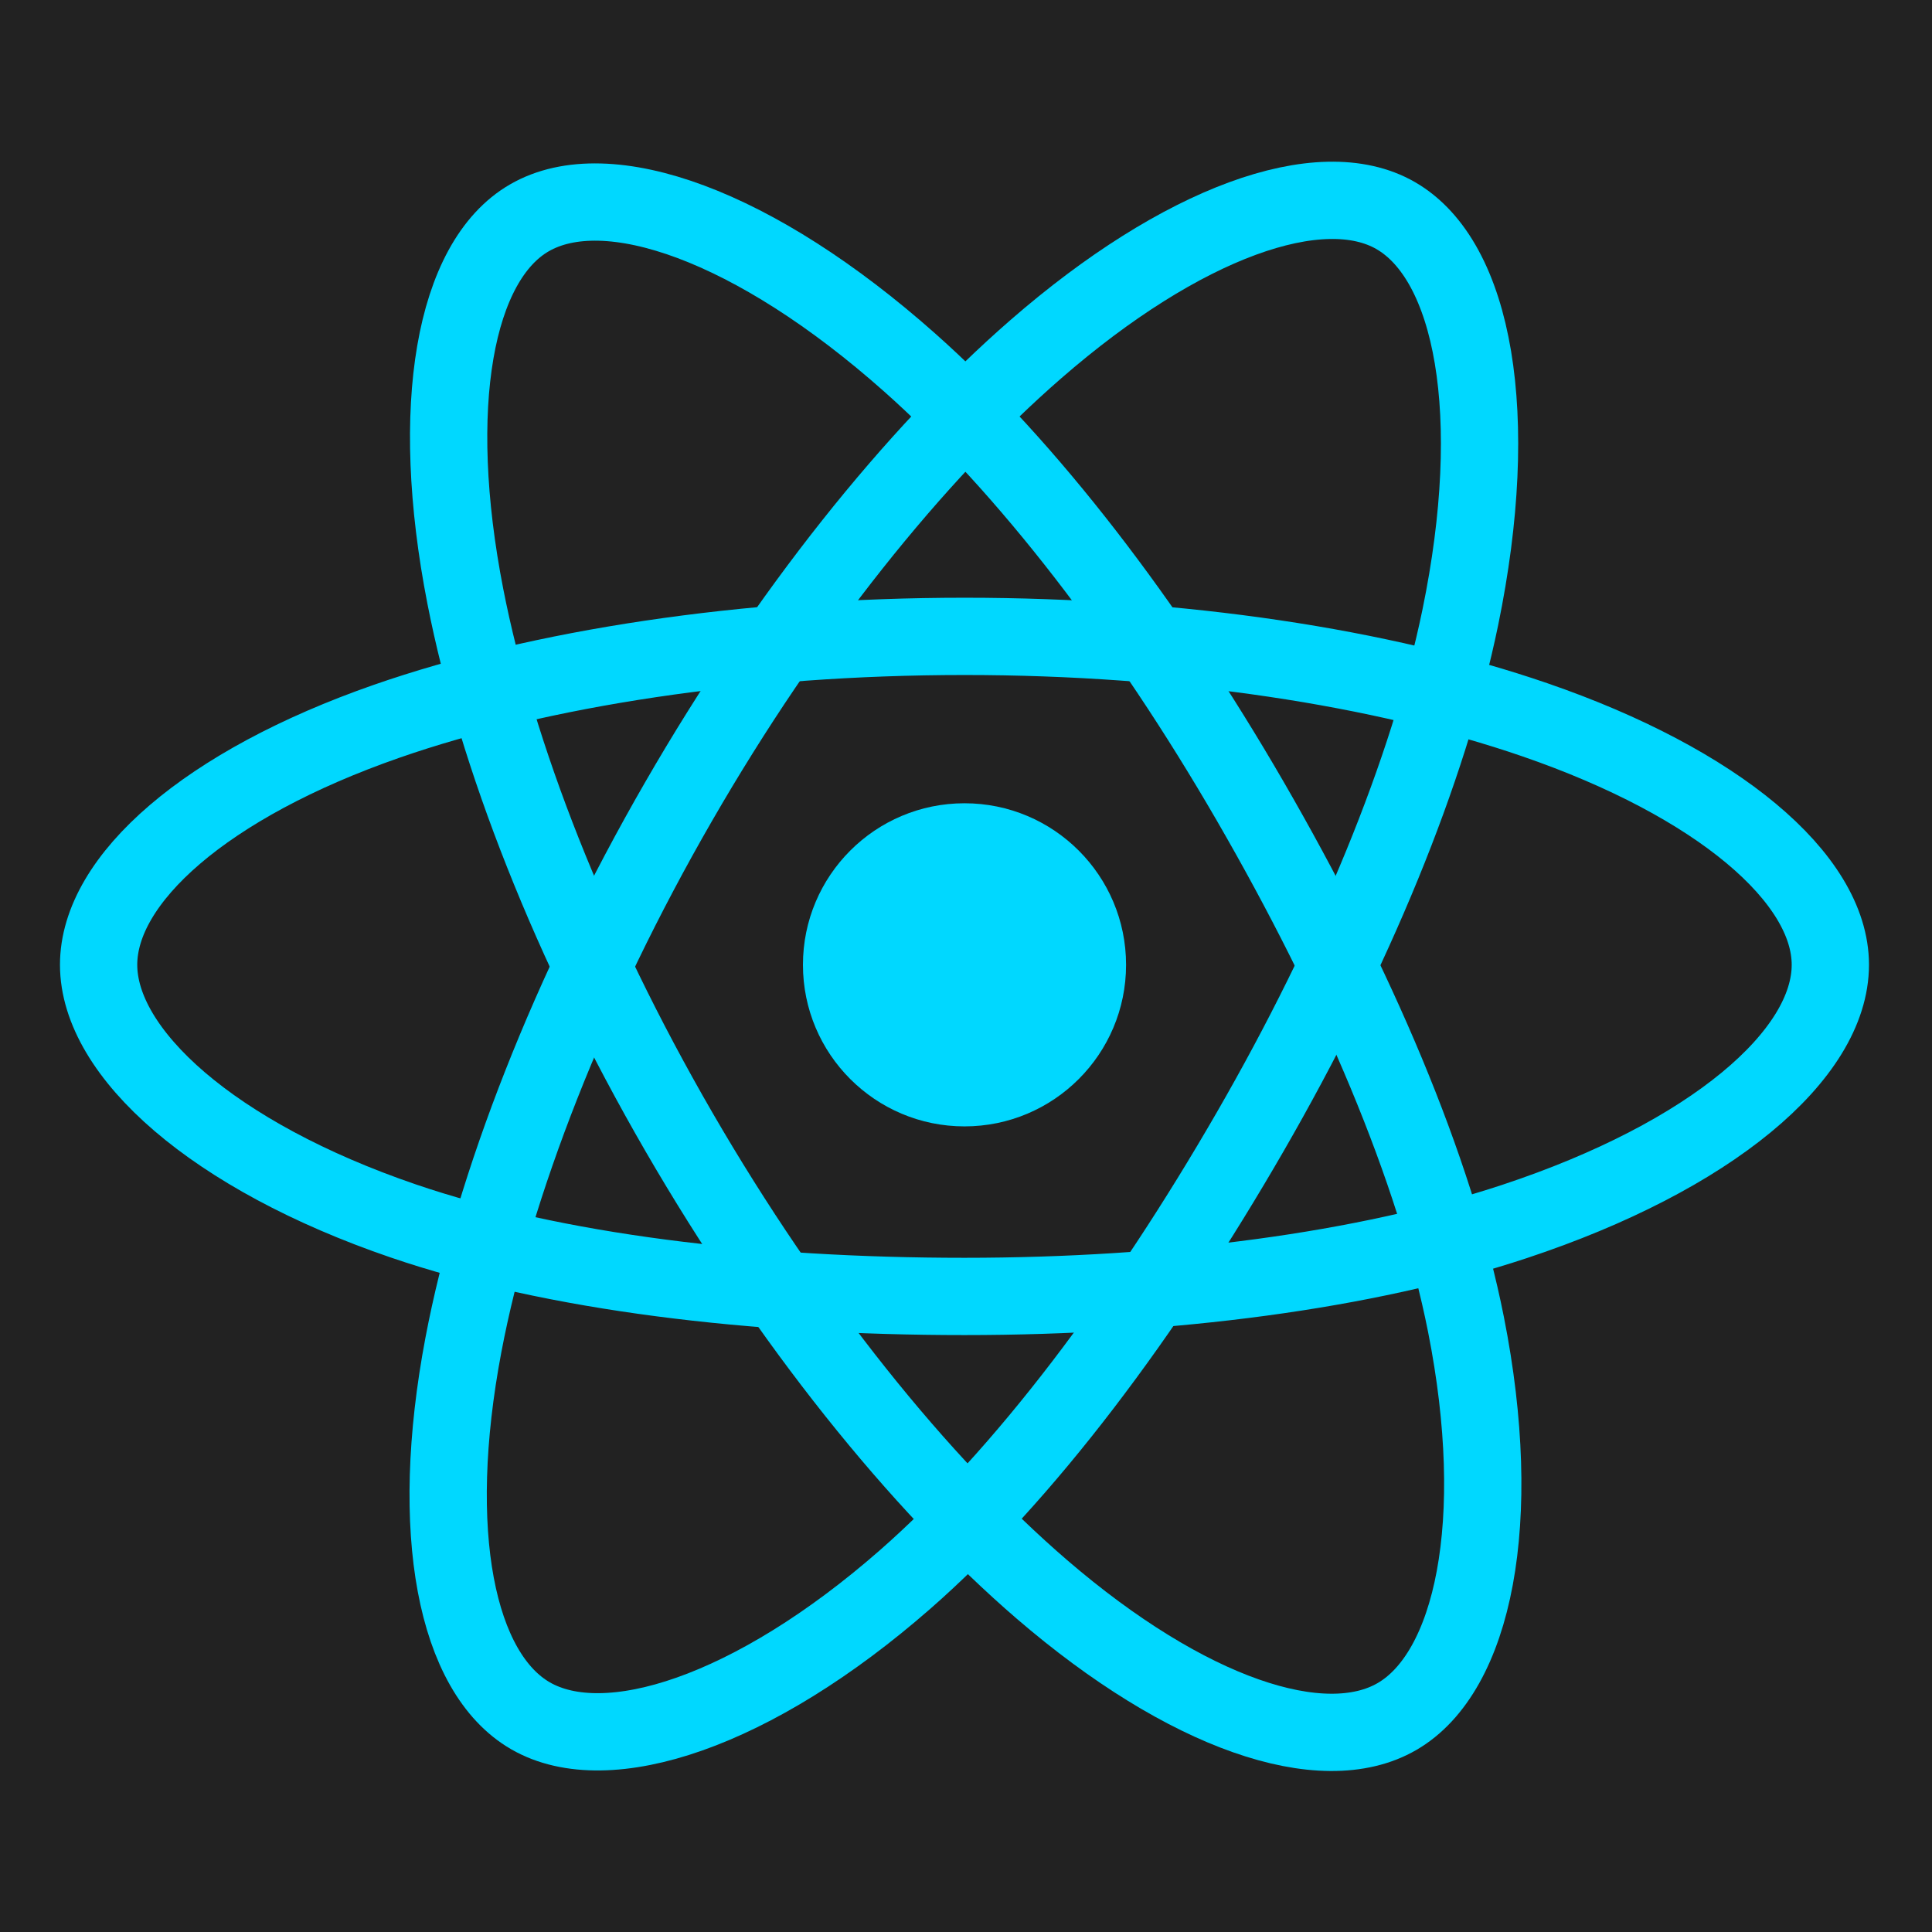
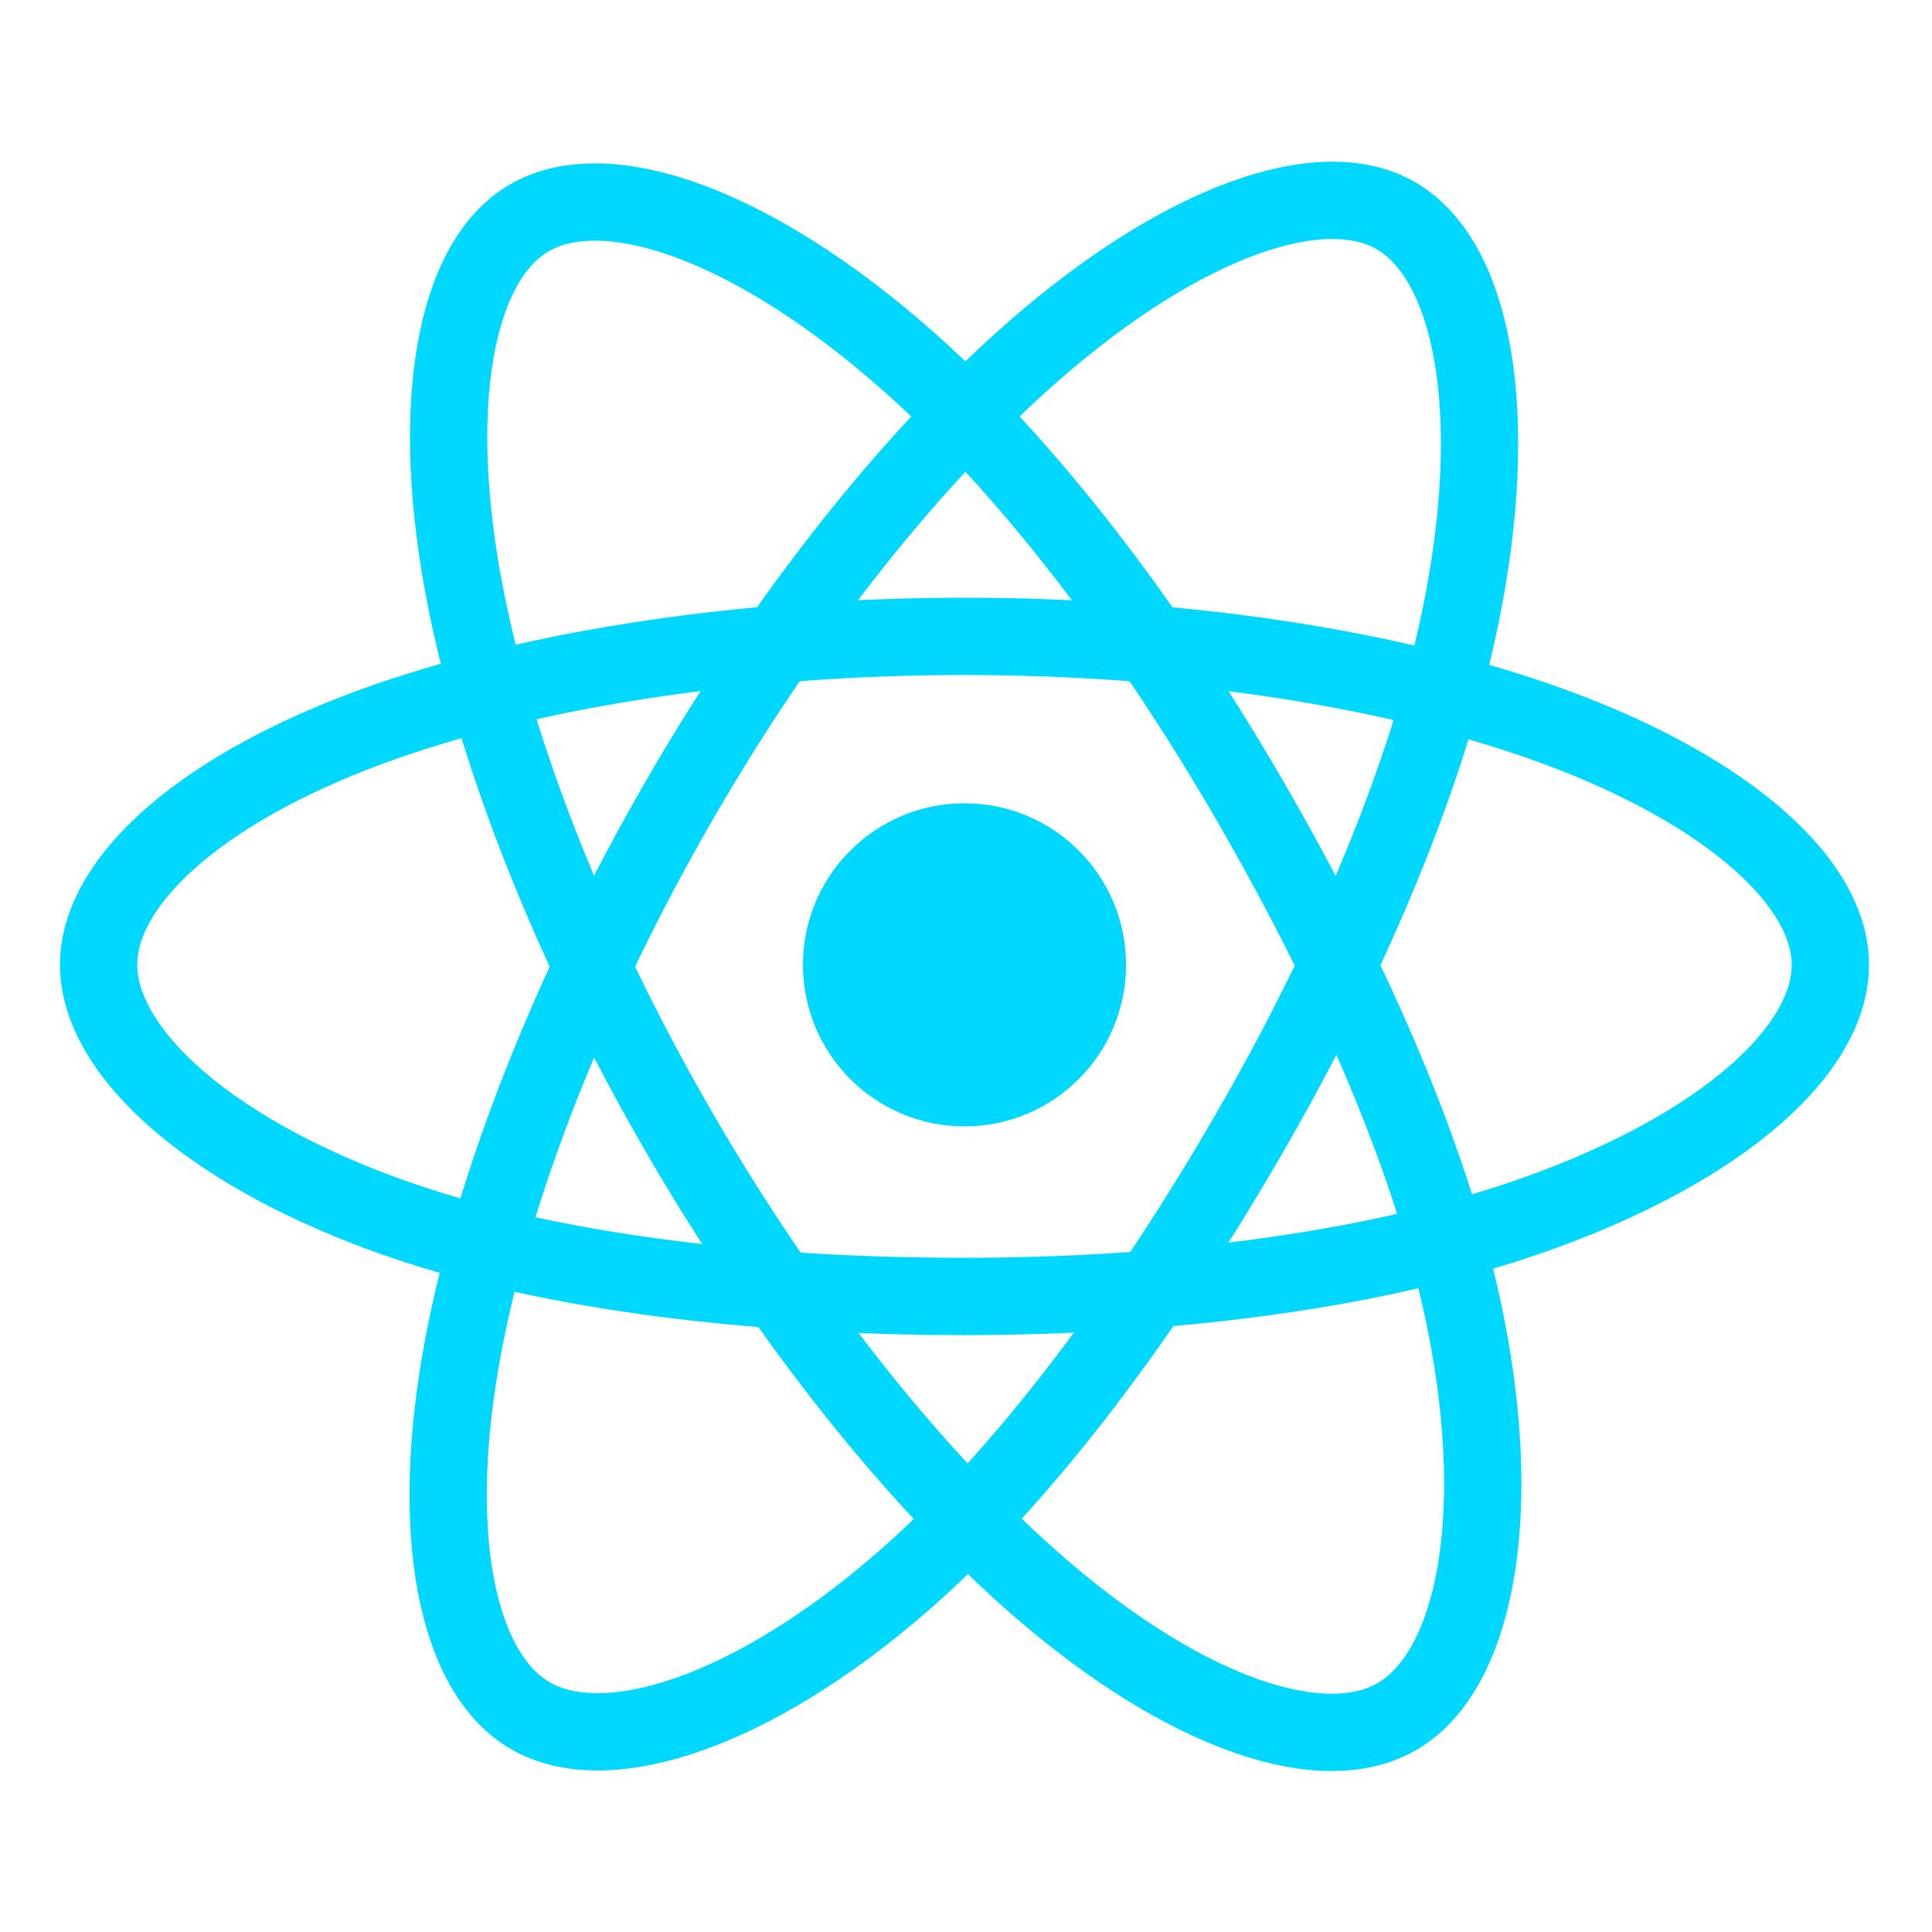
- <svg xmlns="http://www.w3.org/2000/svg" id="Layer_2" viewBox="0 0 3618.6 3618.6" width="3618.6" height="3618.6">
-   <style>.st0{fill:#222}.st1{fill:#00d8ff}.st2{fill:none;stroke:#00d8ff;stroke-width:144.746;stroke-miterlimit:10}</style>
-   <path class="st0" d="M0 0h3618.6v3618.6H0z" />
-   <circle class="st1" cx="1806.5" cy="1807.1" r="302.6" />
-   <path class="st2" d="M1806.5 1191.9c406.2 0 783.6 58.3 1068.1 156.2 342.8 118 553.6 296.9 553.6 458.9 0 168.8-223.4 358.9-591.5 480.8-278.3 92.2-644.6 140.4-1030.2 140.4-395.4 0-769.7-45.2-1051.2-141.4-356.1-121.7-570.6-314.2-570.6-479.8 0-160.7 201.3-338.2 539.3-456 285.6-99.5 672.3-159.1 1082.5-159.1z" />
-   <path class="st2" d="M1271 1501.3c202.9-351.9 442-649.7 669-847.2 273.5-238 533.8-331.2 674.1-250.3 146.2 84.3 199.3 372.8 121 752.7-59.2 287.2-200.4 628.5-393.1 962.6-197.5 342.5-423.7 644.2-647.6 840-283.3 247.7-557.3 337.3-700.7 254.6-139.2-80.3-192.4-343.3-125.7-695 56.4-297.4 198-662.1 403-1017.4z" />
-   <path class="st2" d="M1271.5 2119.8c-203.5-351.6-342.1-707.4-399.9-1002.7-69.6-355.8-20.4-627.9 119.8-709 146.1-84.6 422.5 13.5 712.5 271 219.3 194.7 444.4 487.5 637.6 821.3 198.1 342.2 346.6 688.8 404.3 980.5 73.1 369.2 13.9 651.3-129.4 734.2-139.1 80.5-393.5-4.7-664.9-238.2-229.2-197.3-474.5-502.1-680-857.1z" />
+ <svg xmlns="http://www.w3.org/2000/svg" id="prefix__Layer_2" width="3618.6" height="3618.6">
+   <style>
+     .prefix__st2 {
+       fill: none;
+       stroke: #00d8ff;
+       stroke-width: 144.746;
+       stroke-miterlimit: 10
+     }
+   </style>
+   <path d="M0 0h3618.6v3618.6H0z" fill="none" />
+   <circle cx="1806.5" cy="1807.1" r="302.6" fill="#00d8ff" />
+   <path class="prefix__st2" d="M1806.5 1191.9c406.2 0 783.6 58.3 1068.1 156.2 342.8 118 553.6 296.9 553.6 458.9 0 168.8-223.4 358.9-591.5 480.8-278.3 92.2-644.6 140.4-1030.2 140.4-395.4 0-769.7-45.2-1051.2-141.4-356.1-121.7-570.6-314.2-570.6-479.8 0-160.7 201.3-338.2 539.3-456 285.6-99.5 672.3-159.1 1082.5-159.1z" />
+   <path class="prefix__st2" d="M1271 1501.3c202.9-351.9 442-649.7 669-847.2 273.5-238 533.8-331.2 674.1-250.3 146.2 84.3 199.3 372.8 121 752.7-59.2 287.2-200.4 628.5-393.1 962.6-197.5 342.5-423.7 644.2-647.6 840-283.3 247.7-557.3 337.3-700.7 254.6-139.2-80.3-192.4-343.3-125.7-695 56.4-297.4 198-662.1 403-1017.4z" />
+   <path class="prefix__st2" d="M1271.5 2119.8c-203.5-351.6-342.1-707.4-399.9-1002.7-69.6-355.8-20.4-627.9 119.8-709 146.1-84.6 422.5 13.5 712.5 271 219.3 194.7 444.4 487.5 637.6 821.3 198.1 342.2 346.6 688.8 404.3 980.5 73.1 369.2 13.9 651.3-129.4 734.2-139.1 80.5-393.5-4.7-664.9-238.2-229.2-197.3-474.5-502.1-680-857.1z" />
</svg>
